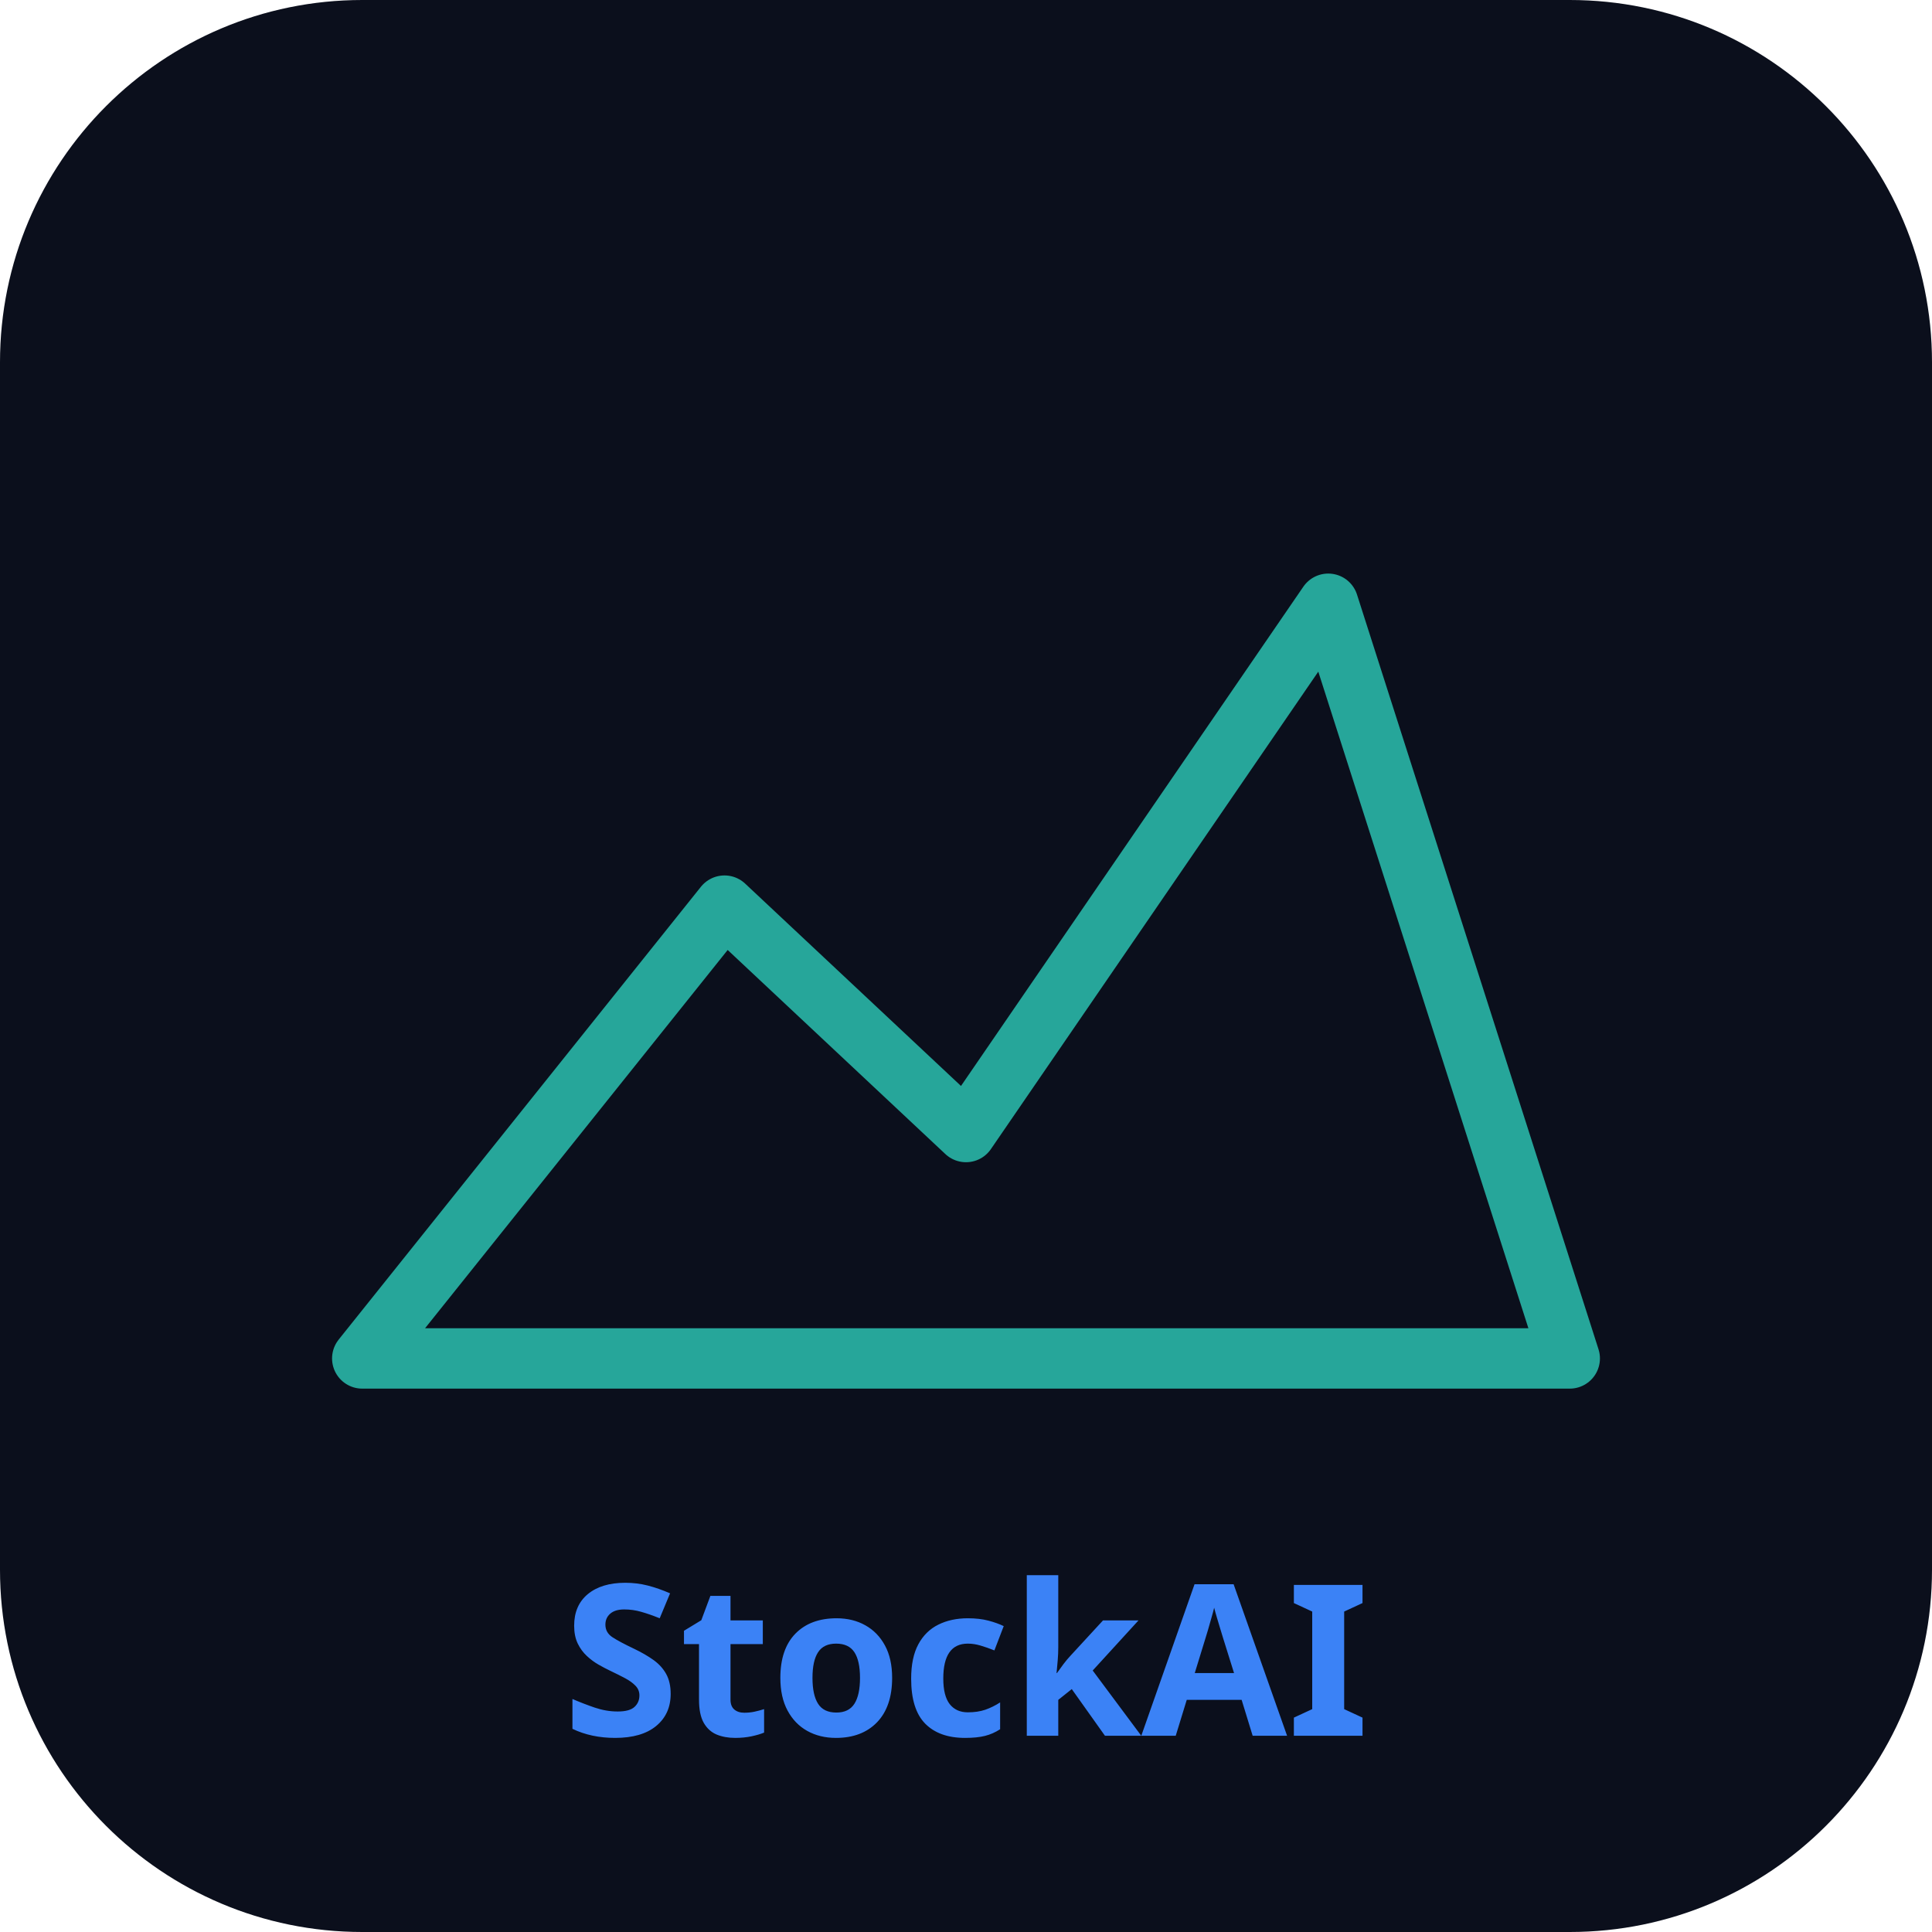
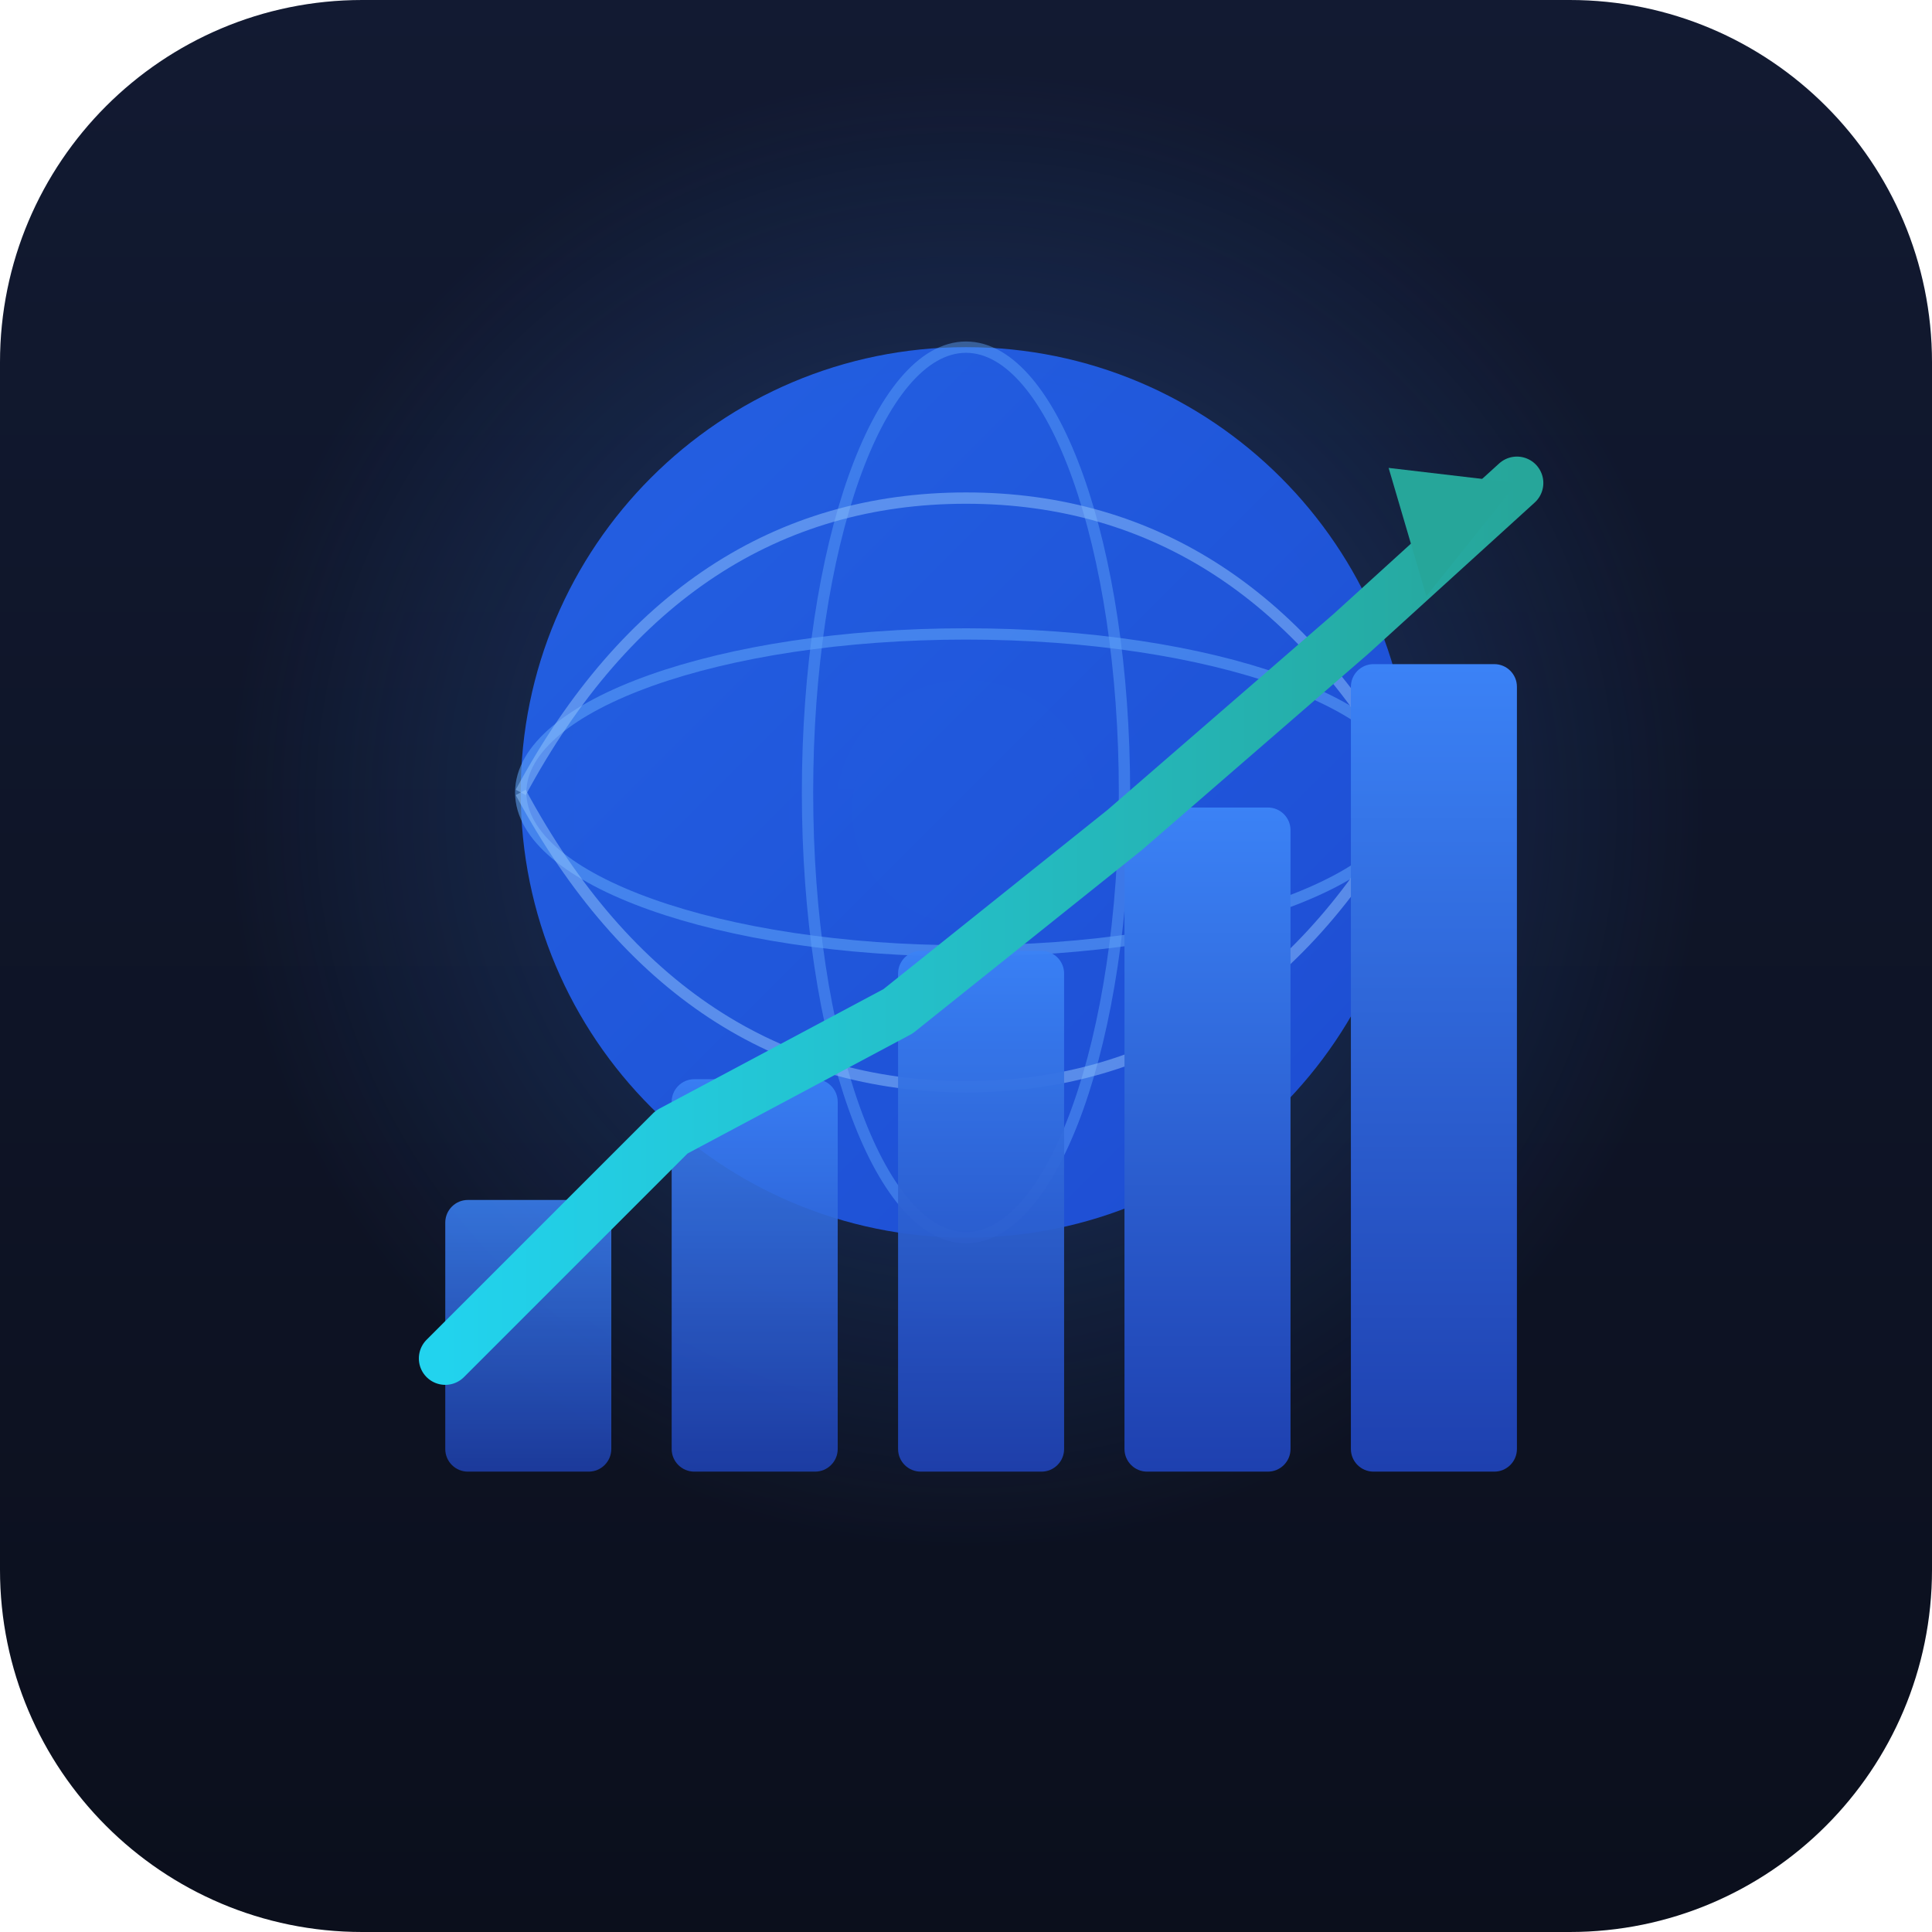
- <svg xmlns="http://www.w3.org/2000/svg" width="512" height="512" viewBox="0 0 512 512">
-   <rect width="512" height="512" rx="96" fill="#0b0f1c" />
-   <path d="M96 360 L192 240 L256 300 L352 160 L416 360 Z" fill="none" stroke="#26a69a" stroke-width="16" stroke-linejoin="round" />
-   <text x="256" y="460" text-anchor="middle" fill="#3b82f6" font-family="sans-serif" font-size="56" font-weight="bold">StockAI</text>
+ <svg xmlns="http://www.w3.org/2000/svg" width="512" height="512" viewBox="0 0 512 512" role="img" aria-label="StockAI Pro">
+   <defs>
+     <linearGradient id="bg" x1="0" y1="0" x2="0" y2="1">
+       <stop offset="0%" stop-color="#121a32" />
+       <stop offset="100%" stop-color="#0b0f1c" />
+     </linearGradient>
+     <radialGradient id="globeGlow" cx="50%" cy="42%" r="38%">
+       <stop offset="0%" stop-color="#3b82f6" stop-opacity="0.35" />
+       <stop offset="100%" stop-color="#3b82f6" stop-opacity="0" />
+     </radialGradient>
+     <linearGradient id="globeFill" x1="0" y1="0" x2="1" y2="1">
+       <stop offset="0%" stop-color="#2563eb" />
+       <stop offset="100%" stop-color="#1d4ed8" />
+     </linearGradient>
+     <linearGradient id="chartFill" x1="0" y1="1" x2="0" y2="0">
+       <stop offset="0%" stop-color="#1e40af" />
+       <stop offset="100%" stop-color="#3b82f6" />
+     </linearGradient>
+     <linearGradient id="lineGrad" x1="0" y1="0" x2="1" y2="0">
+       <stop offset="0%" stop-color="#22d3ee" />
+       <stop offset="100%" stop-color="#26a69a" />
+     </linearGradient>
+   </defs>
+   <rect width="512" height="512" rx="96" fill="url(#bg)" />
+   <rect width="512" height="512" rx="96" fill="url(#globeGlow)" />
+   <circle cx="256" cy="210" r="118" fill="url(#globeFill)" opacity="0.95" />
+   <ellipse cx="256" cy="210" rx="118" ry="42" fill="none" stroke="#60a5fa" stroke-width="3" opacity="0.55" />
+   <ellipse cx="256" cy="210" rx="42" ry="118" fill="none" stroke="#60a5fa" stroke-width="3" opacity="0.45" />
+   <path d="M138 210c28-52 68-78 118-78s90 26 118 78" fill="none" stroke="#93c5fd" stroke-width="3" opacity="0.5" />
+   <path d="M138 210c28 52 68 78 118 78s90-26 118-78" fill="none" stroke="#93c5fd" stroke-width="3" opacity="0.5" />
+   <rect x="118" y="318" width="44" height="72" rx="6" fill="url(#chartFill)" opacity="0.85" />
+   <rect x="178" y="286" width="44" height="104" rx="6" fill="url(#chartFill)" opacity="0.9" />
+   <rect x="238" y="252" width="44" height="138" rx="6" fill="url(#chartFill)" opacity="0.95" />
+   <rect x="298" y="214" width="44" height="176" rx="6" fill="url(#chartFill)" />
+   <rect x="358" y="176" width="44" height="214" rx="6" fill="url(#chartFill)" />
+   <path d="M118 360 L178 300 L238 268 L298 220 L358 168 L402 128" fill="none" stroke="url(#lineGrad)" stroke-width="14" stroke-linecap="round" stroke-linejoin="round" />
+   <path d="M402 128 L368 124 L378 158 Z" fill="#26a69a" />
</svg>
